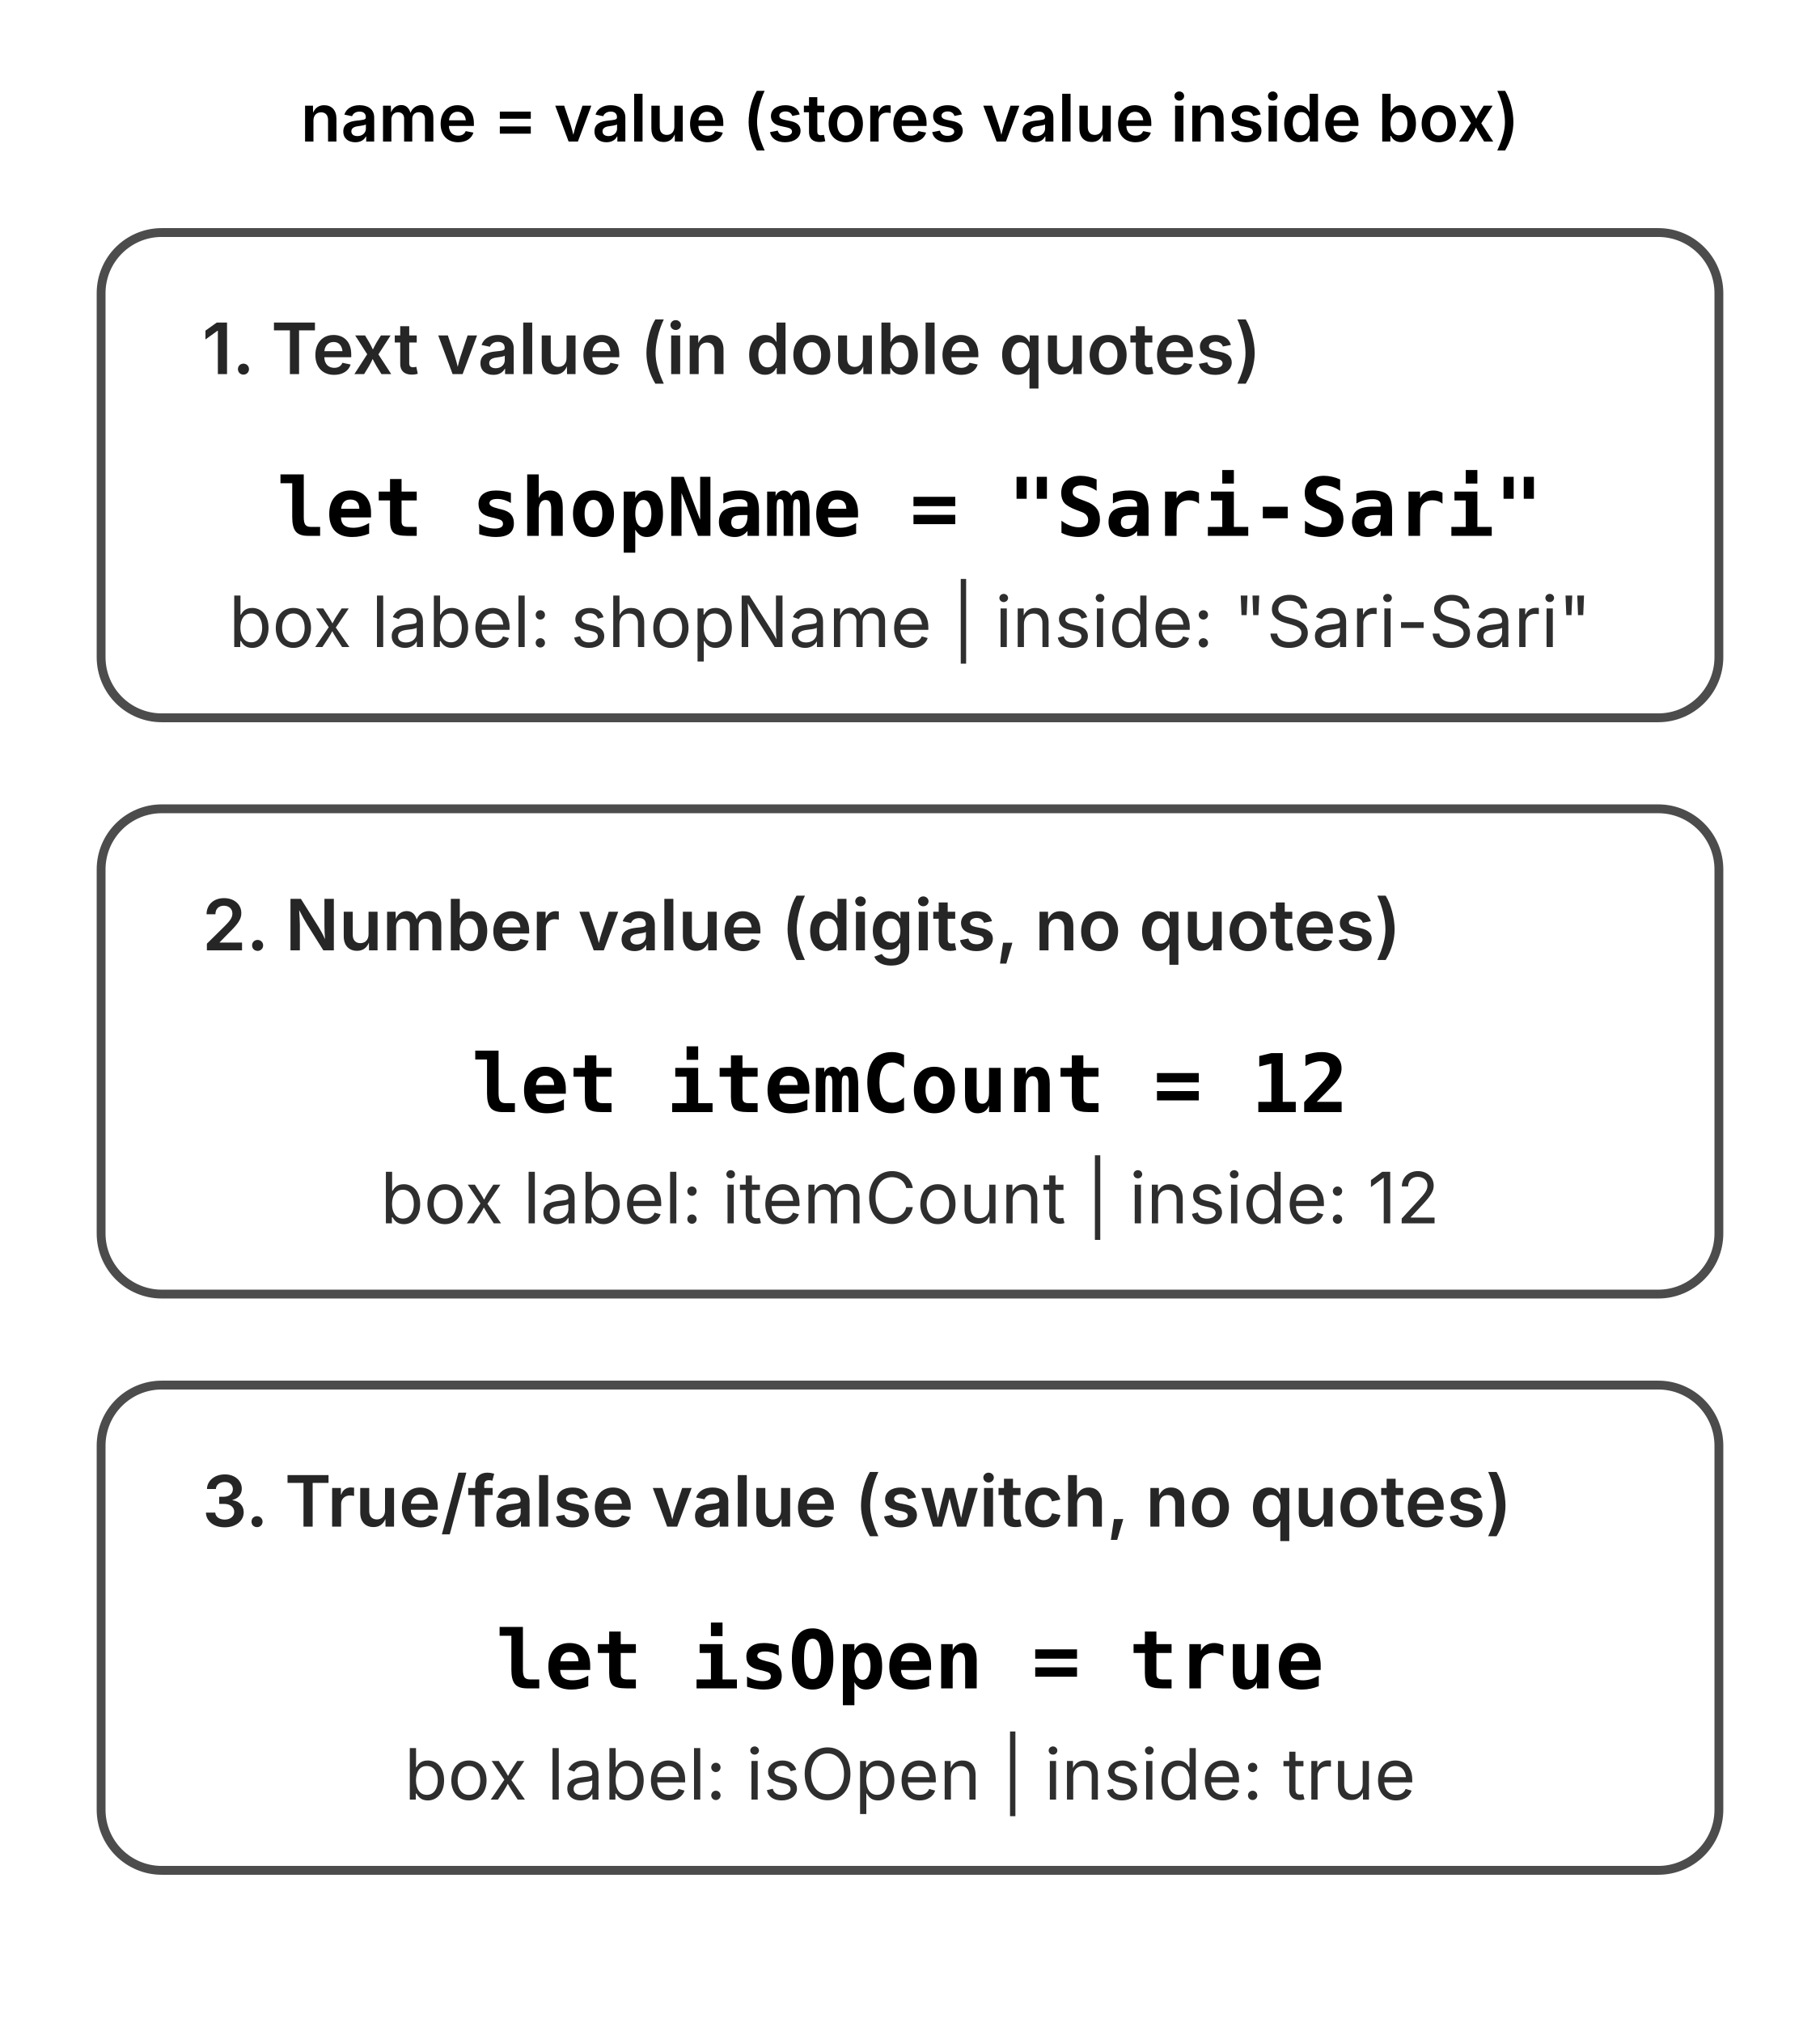
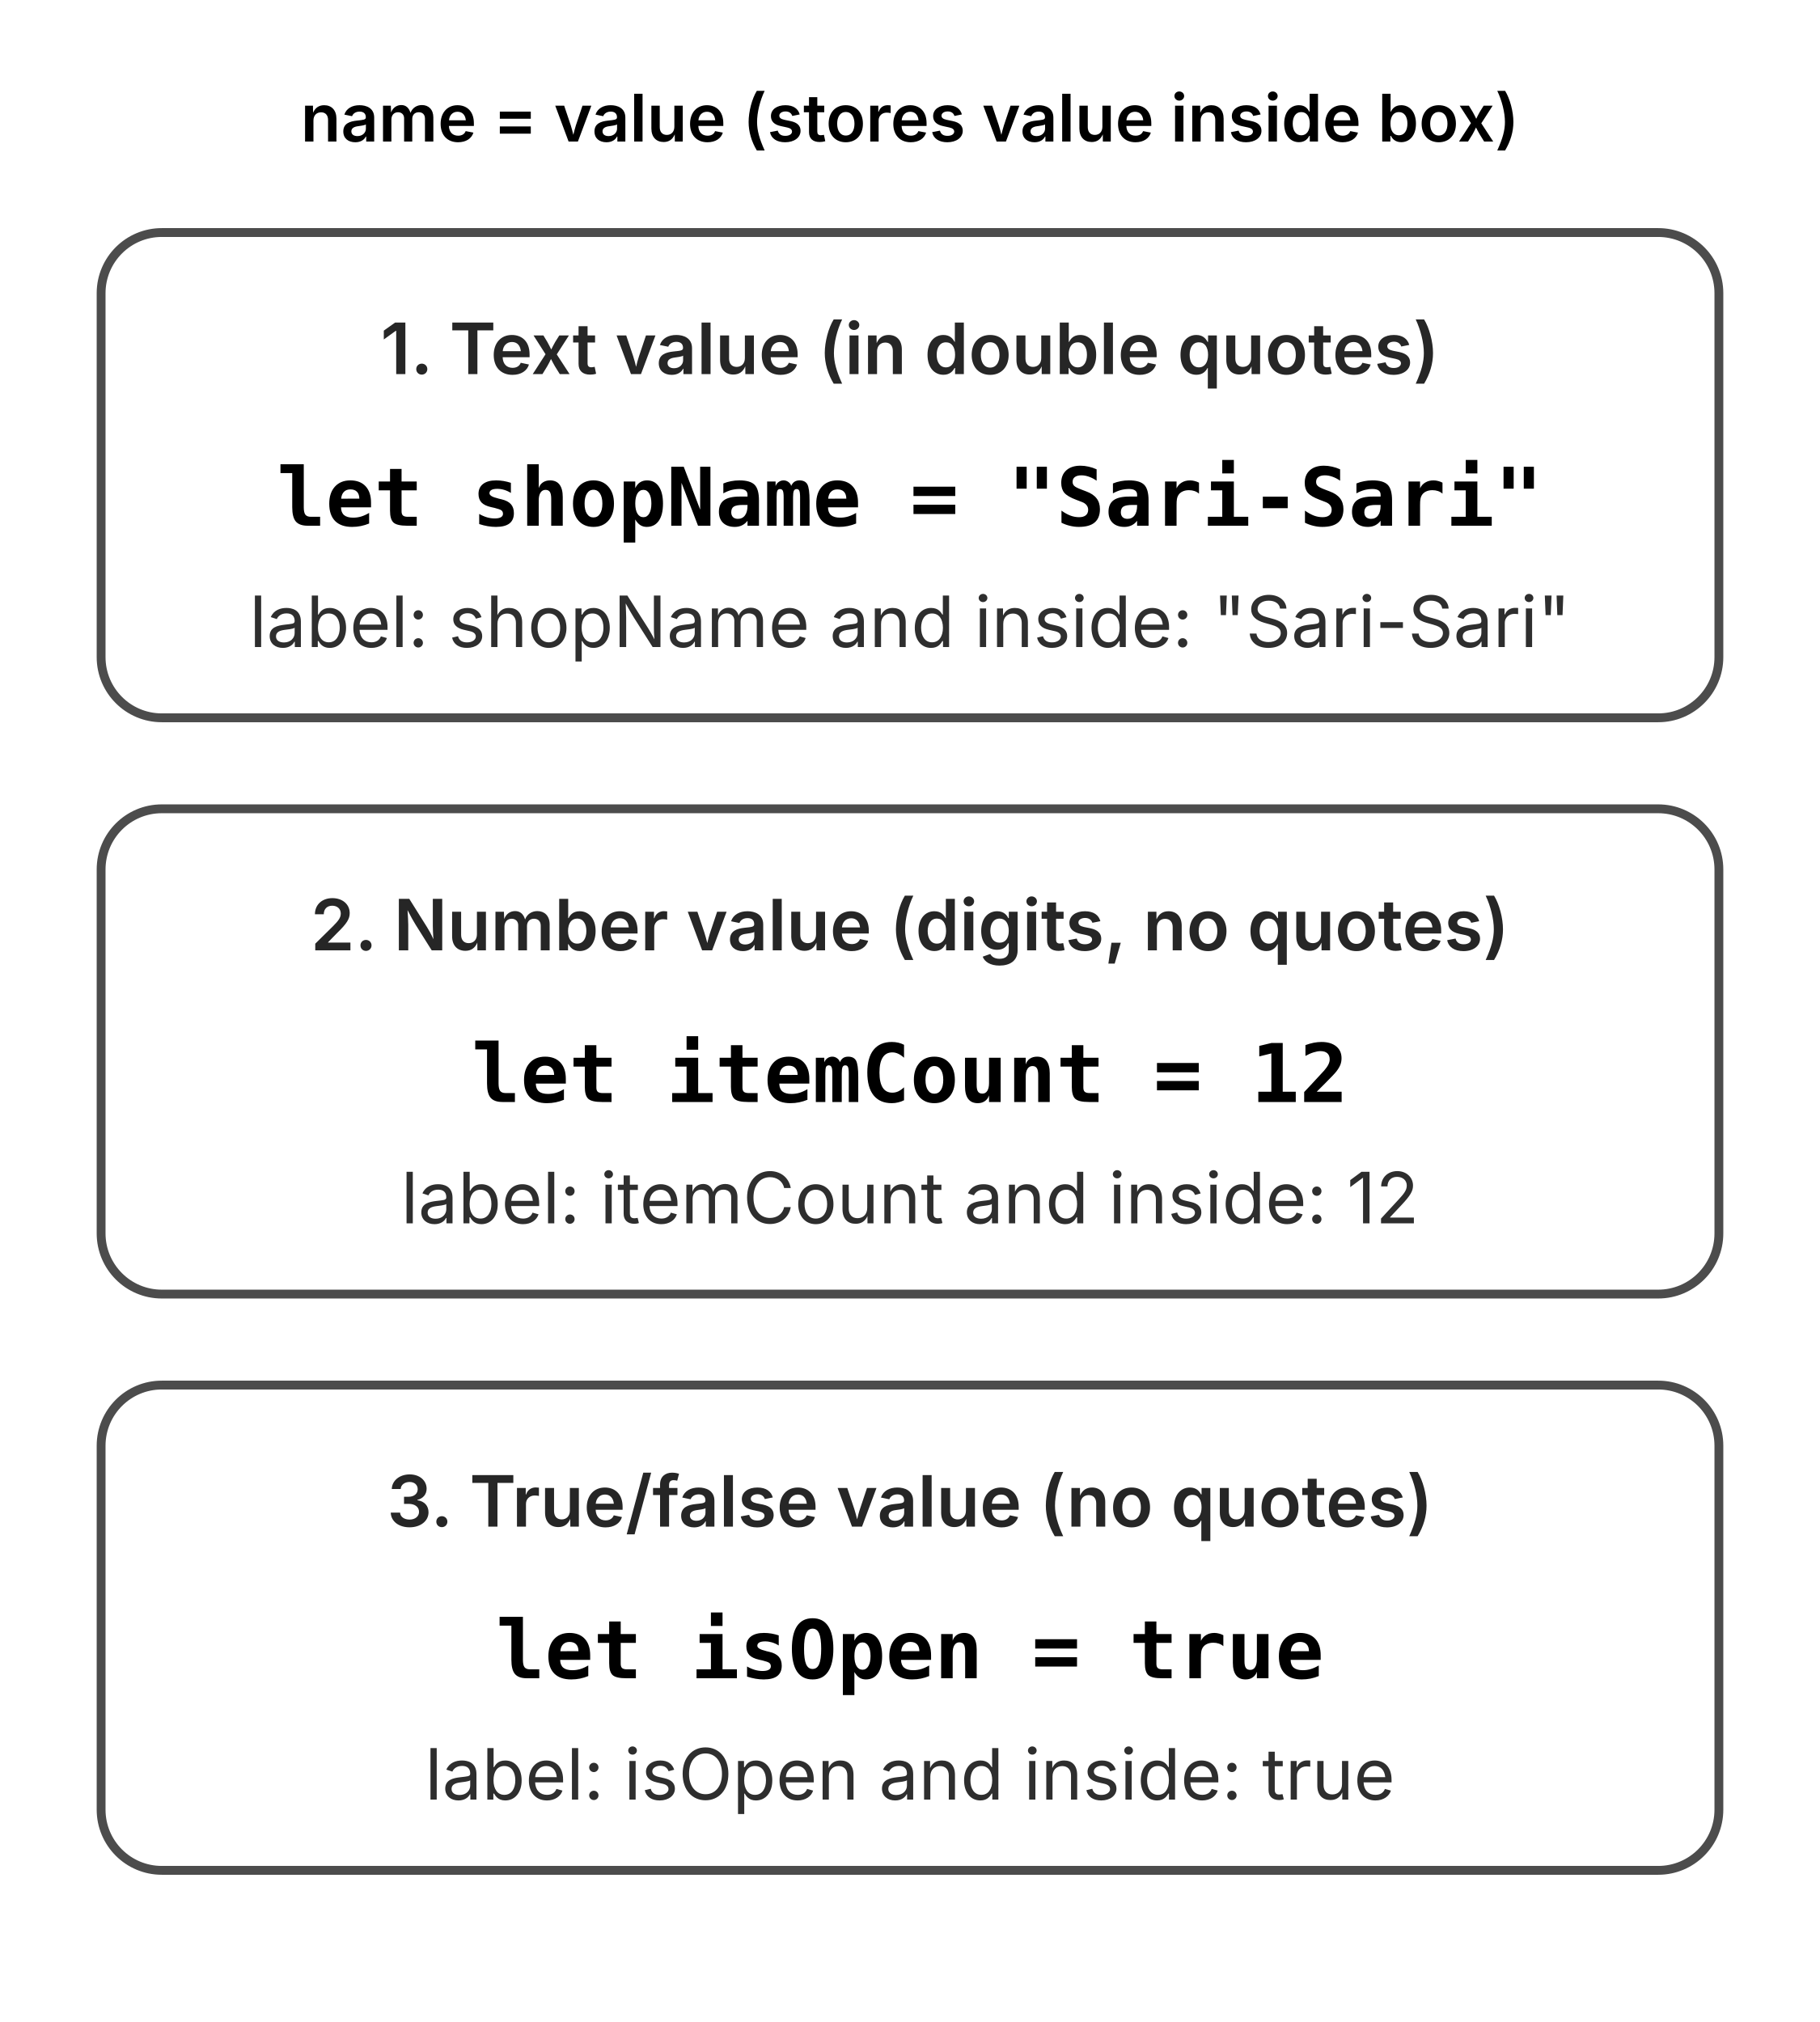
<svg xmlns="http://www.w3.org/2000/svg" viewBox="0 0 360 400" role="img" aria-label="Three labeled variable boxes from top to bottom showing how = stores three kinds of values: shopName = &quot;Sari-Sari&quot; (Text in quotes), itemCount = 12 (Number without quotes), and isOpen = true (True/False switch without quotes).">
  <g fill="currentColor" font-family="Inter, system-ui, -apple-system, sans-serif">
    <text x="180" y="28" text-anchor="middle" font-size="13" font-weight="600">name = value (stores value inside box)</text>
    <rect x="20" y="46" width="320" height="96" rx="12" fill="none" stroke="currentColor" stroke-opacity="0.7" stroke-width="1.75" />
-     <text x="40" y="74" text-anchor="start" font-size="14" font-weight="600" opacity="0.85">1. Text value (in double quotes)</text>
-     <text x="180" y="106" text-anchor="middle" font-family="JetBrains Mono, monospace" font-size="16" font-weight="600">let shopName = "Sari-Sari"</text>
-     <text x="180" y="128" text-anchor="middle" font-size="14" opacity="0.82">box label: shopName   |   inside: "Sari-Sari"</text>
+     <text x="180" y="74" text-anchor="middle" font-size="14" font-weight="600" opacity="0.85">1. Text value (in double quotes)</text>
+     <text x="180" y="104" text-anchor="middle" font-family="JetBrains Mono, monospace" font-size="16" font-weight="600">let shopName = "Sari-Sari"</text>
+     <text x="180" y="128" text-anchor="middle" font-size="14" opacity="0.82">label: shopName  and  inside: "Sari-Sari"</text>
    <rect x="20" y="160" width="320" height="96" rx="12" fill="none" stroke="currentColor" stroke-opacity="0.7" stroke-width="1.75" />
-     <text x="40" y="188" text-anchor="start" font-size="14" font-weight="600" opacity="0.85">2. Number value (digits, no quotes)</text>
-     <text x="180" y="220" text-anchor="middle" font-family="JetBrains Mono, monospace" font-size="16" font-weight="600">let itemCount = 12</text>
-     <text x="180" y="242" text-anchor="middle" font-size="14" opacity="0.82">box label: itemCount   |   inside: 12</text>
+     <text x="180" y="188" text-anchor="middle" font-size="14" font-weight="600" opacity="0.85">2. Number value (digits, no quotes)</text>
+     <text x="180" y="218" text-anchor="middle" font-family="JetBrains Mono, monospace" font-size="16" font-weight="600">let itemCount = 12</text>
+     <text x="180" y="242" text-anchor="middle" font-size="14" opacity="0.82">label: itemCount  and  inside: 12</text>
    <rect x="20" y="274" width="320" height="96" rx="12" fill="none" stroke="currentColor" stroke-opacity="0.7" stroke-width="1.75" />
-     <text x="40" y="302" text-anchor="start" font-size="14" font-weight="600" opacity="0.85">3. True/false value (switch, no quotes)</text>
-     <text x="180" y="334" text-anchor="middle" font-family="JetBrains Mono, monospace" font-size="16" font-weight="600">let isOpen = true</text>
-     <text x="180" y="356" text-anchor="middle" font-size="14" opacity="0.82">box label: isOpen   |   inside: true</text>
+     <text x="180" y="302" text-anchor="middle" font-size="14" font-weight="600" opacity="0.85">3. True/false value (no quotes)</text>
+     <text x="180" y="332" text-anchor="middle" font-family="JetBrains Mono, monospace" font-size="16" font-weight="600">let isOpen = true</text>
+     <text x="180" y="356" text-anchor="middle" font-size="14" opacity="0.82">label: isOpen  and  inside: true</text>
  </g>
</svg>
